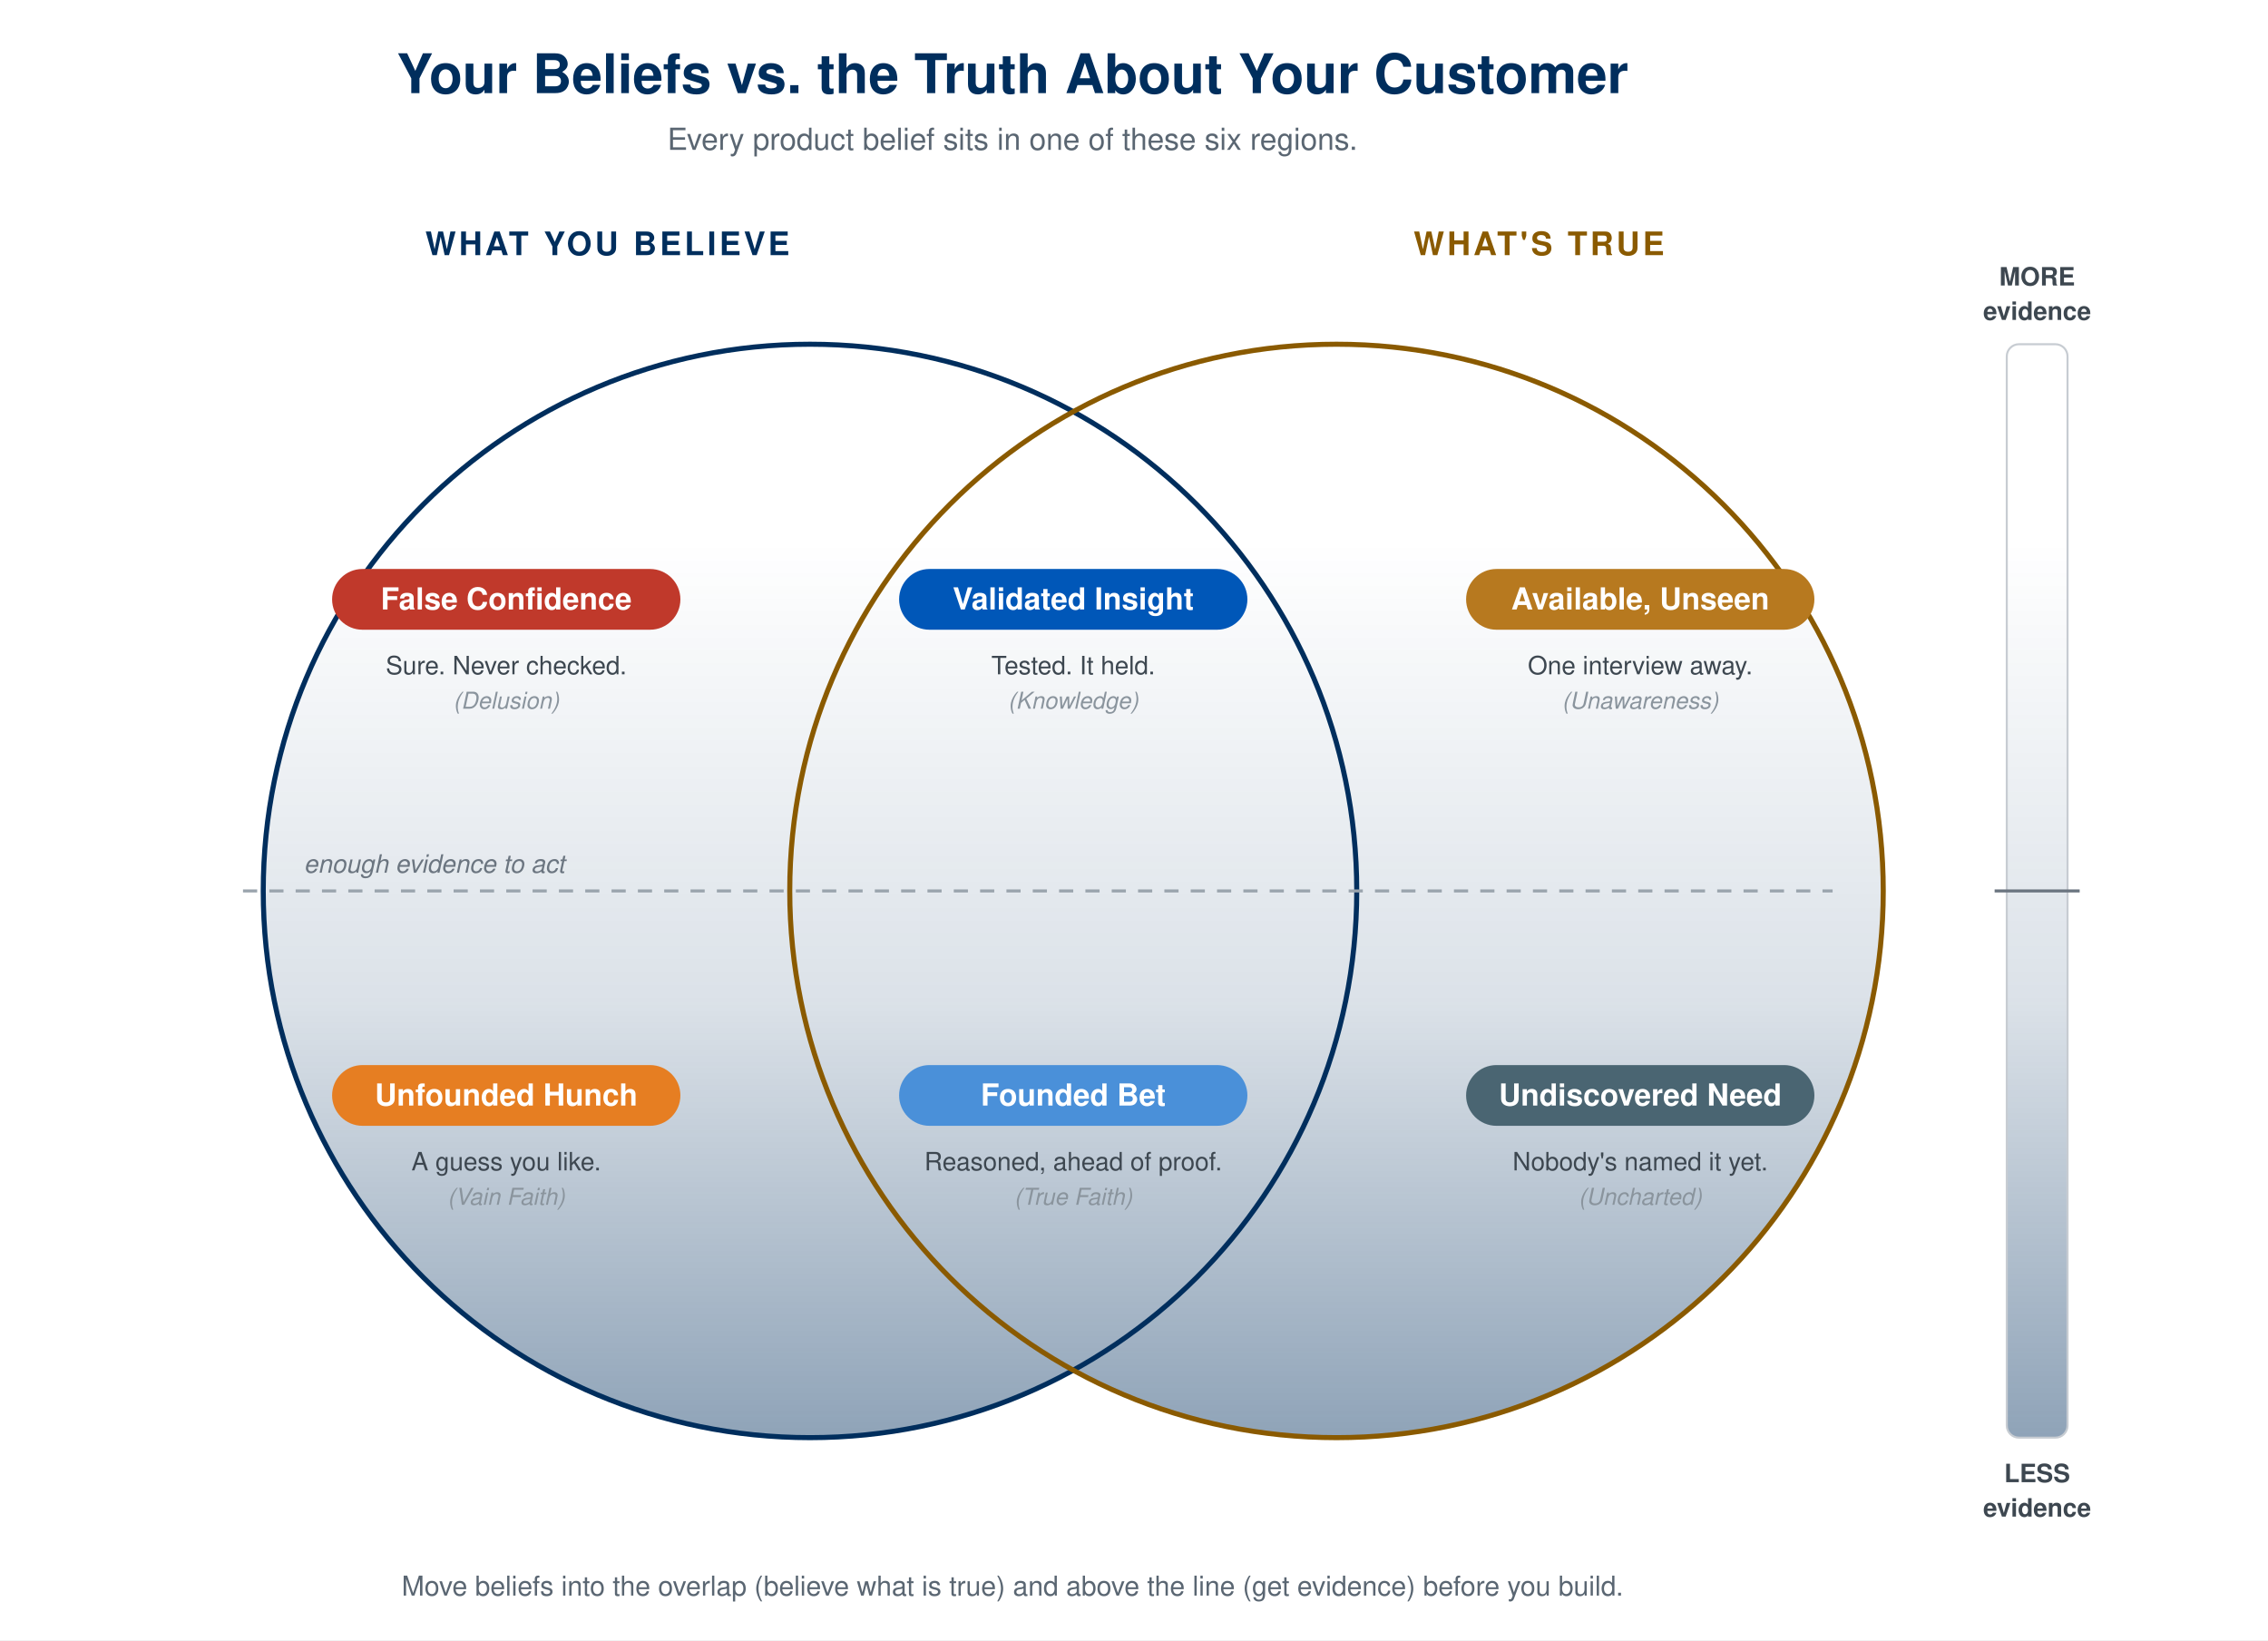
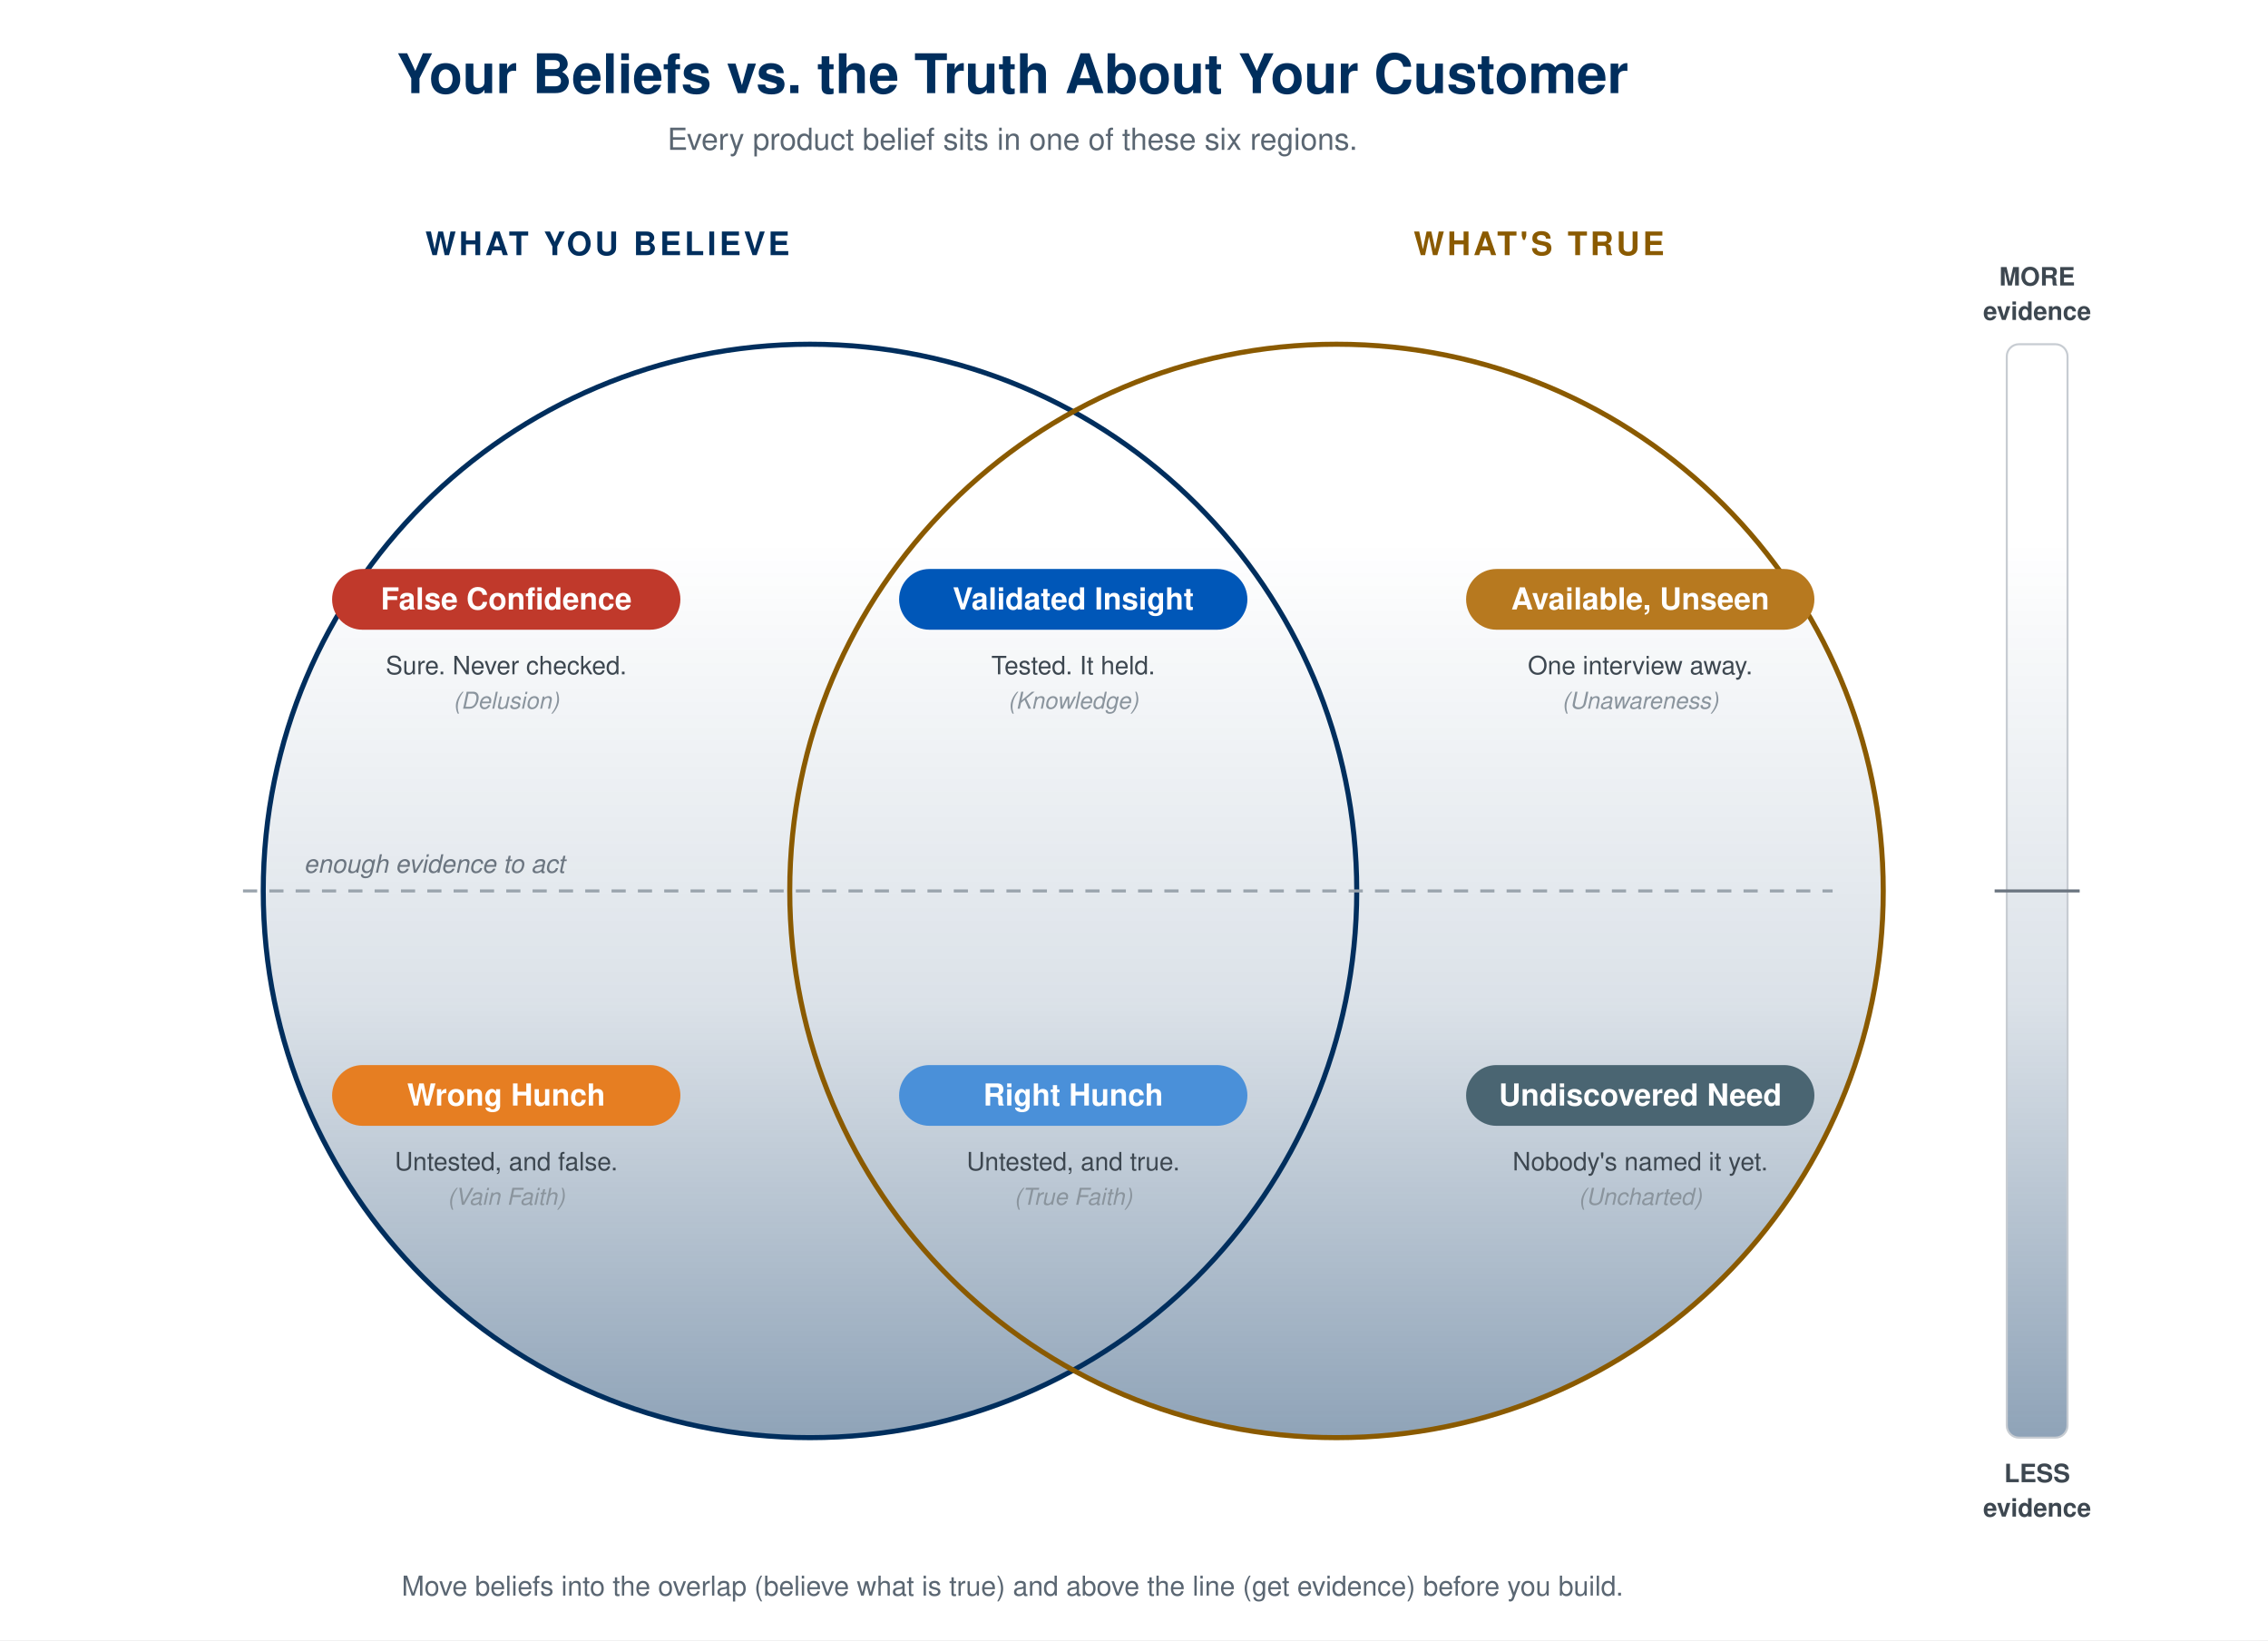
<svg xmlns="http://www.w3.org/2000/svg" viewBox="0 0 1120 810" font-family="Helvetica, Arial, sans-serif">
  <defs>
    <linearGradient id="evWash" x1="0" y1="170" x2="0" y2="710" gradientUnits="userSpaceOnUse">
      <stop offset="0" stop-color="#002E5D" stop-opacity="0" />
      <stop offset="0.18" stop-color="#002E5D" stop-opacity="0" />
      <stop offset="0.6" stop-color="#002E5D" stop-opacity="0.14" />
      <stop offset="1" stop-color="#002E5D" stop-opacity="0.44" />
    </linearGradient>
    <clipPath id="bothCircles">
      <circle cx="400" cy="440" r="270" />
      <circle cx="660" cy="440" r="270" />
    </clipPath>
  </defs>
  <rect x="0" y="0" width="1120" height="810" fill="#ffffff" />
  <text x="500" y="46" text-anchor="middle" font-size="27" font-weight="700" fill="#002E5D">Your Beliefs vs. the Truth About Your Customer</text>
  <text x="500" y="74" text-anchor="middle" font-size="15" fill="#5a6672">Every product belief sits in one of these six regions.</text>
  <text x="300" y="126" text-anchor="middle" font-size="16" font-weight="700" letter-spacing="1.5" fill="#002E5D">WHAT YOU BELIEVE</text>
  <text x="760" y="126" text-anchor="middle" font-size="16" font-weight="700" letter-spacing="1.5" fill="#8A5A00">WHAT'S TRUE</text>
  <rect x="130" y="170" width="800" height="540" fill="url(#evWash)" clip-path="url(#bothCircles)" />
  <circle cx="400" cy="440" r="270" fill="none" stroke="#002E5D" stroke-width="2.5" />
  <circle cx="660" cy="440" r="270" fill="none" stroke="#8A5A00" stroke-width="2.5" />
  <line x1="120" y1="440" x2="905" y2="440" stroke="#9aa4ad" stroke-width="1.5" stroke-dasharray="7 6" />
  <text x="150" y="431" font-size="12.5" font-style="italic" fill="#6b7580">enough evidence to act</text>
  <text x="1006" y="141" text-anchor="middle" font-size="12.5" font-weight="700" fill="#3d4750">MORE</text>
  <text x="1006" y="158" text-anchor="middle" font-size="12.5" font-weight="700" fill="#3d4750">evidence</text>
  <rect x="991" y="170" width="30" height="540" rx="6" fill="#ffffff" />
  <rect x="991" y="170" width="30" height="540" rx="6" fill="url(#evWash)" stroke="#c7ccd2" stroke-width="1" />
  <line x1="985" y1="440" x2="1027" y2="440" stroke="#6b7580" stroke-width="1.5" />
  <text x="1006" y="732" text-anchor="middle" font-size="12.5" font-weight="700" fill="#3d4750">LESS</text>
  <text x="1006" y="749" text-anchor="middle" font-size="12.5" font-weight="700" fill="#3d4750">evidence</text>
  <g>
    <rect x="164" y="281" width="172" height="30" rx="15" fill="#C0392B" />
    <text x="250" y="301" text-anchor="middle" font-size="15" font-weight="700" fill="#ffffff">False Confidence</text>
    <text x="250" y="333" text-anchor="middle" font-size="12.5" fill="#3d4750">Sure. Never checked.</text>
    <text x="250" y="350" text-anchor="middle" font-size="11.5" font-style="italic" fill="#8a949d">(Delusion)</text>
  </g>
  <g>
    <rect x="164" y="526" width="172" height="30" rx="15" fill="#E67E22" />
-     <text x="250" y="546" text-anchor="middle" font-size="15" font-weight="700" fill="#ffffff">Unfounded Hunch</text>
-     <text x="250" y="578" text-anchor="middle" font-size="12.5" fill="#3d4750">A guess you like.</text>
+     <text x="250" y="546" text-anchor="middle" font-size="15" font-weight="700" fill="#ffffff">Wrong Hunch</text>
+     <text x="250" y="578" text-anchor="middle" font-size="12.5" fill="#3d4750">Untested, and false.</text>
    <text x="250" y="595" text-anchor="middle" font-size="11.5" font-style="italic" fill="#8a949d">(Vain Faith)</text>
  </g>
  <g>
    <rect x="444" y="281" width="172" height="30" rx="15" fill="#0057B8" />
    <text x="530" y="301" text-anchor="middle" font-size="15" font-weight="700" fill="#ffffff">Validated Insight</text>
    <text x="530" y="333" text-anchor="middle" font-size="12.5" fill="#3d4750">Tested. It held.</text>
    <text x="530" y="350" text-anchor="middle" font-size="11.5" font-style="italic" fill="#8a949d">(Knowledge)</text>
  </g>
  <g>
    <rect x="444" y="526" width="172" height="30" rx="15" fill="#4A90D9" />
-     <text x="530" y="546" text-anchor="middle" font-size="15" font-weight="700" fill="#ffffff">Founded Bet</text>
-     <text x="530" y="578" text-anchor="middle" font-size="12.5" fill="#3d4750">Reasoned, ahead of proof.</text>
+     <text x="530" y="546" text-anchor="middle" font-size="15" font-weight="700" fill="#ffffff">Right Hunch</text>
+     <text x="530" y="578" text-anchor="middle" font-size="12.5" fill="#3d4750">Untested, and true.</text>
    <text x="530" y="595" text-anchor="middle" font-size="11.5" font-style="italic" fill="#8a949d">(True Faith)</text>
  </g>
  <g>
    <rect x="724" y="281" width="172" height="30" rx="15" fill="#B7791F" />
    <text x="810" y="301" text-anchor="middle" font-size="15" font-weight="700" fill="#ffffff">Available, Unseen</text>
    <text x="810" y="333" text-anchor="middle" font-size="12.5" fill="#3d4750">One interview away.</text>
    <text x="810" y="350" text-anchor="middle" font-size="11.5" font-style="italic" fill="#8a949d">(Unawareness)</text>
  </g>
  <g>
    <rect x="724" y="526" width="172" height="30" rx="15" fill="#4A6572" />
    <text x="810" y="546" text-anchor="middle" font-size="15" font-weight="700" fill="#ffffff">Undiscovered Need</text>
    <text x="810" y="578" text-anchor="middle" font-size="12.5" fill="#3d4750">Nobody's named it yet.</text>
    <text x="810" y="595" text-anchor="middle" font-size="11.5" font-style="italic" fill="#8a949d">(Uncharted)</text>
  </g>
  <text x="500" y="788" text-anchor="middle" font-size="13.5" fill="#5a6672">Move beliefs into the overlap (believe what is true) and above the line (get evidence) before you build.</text>
</svg>
